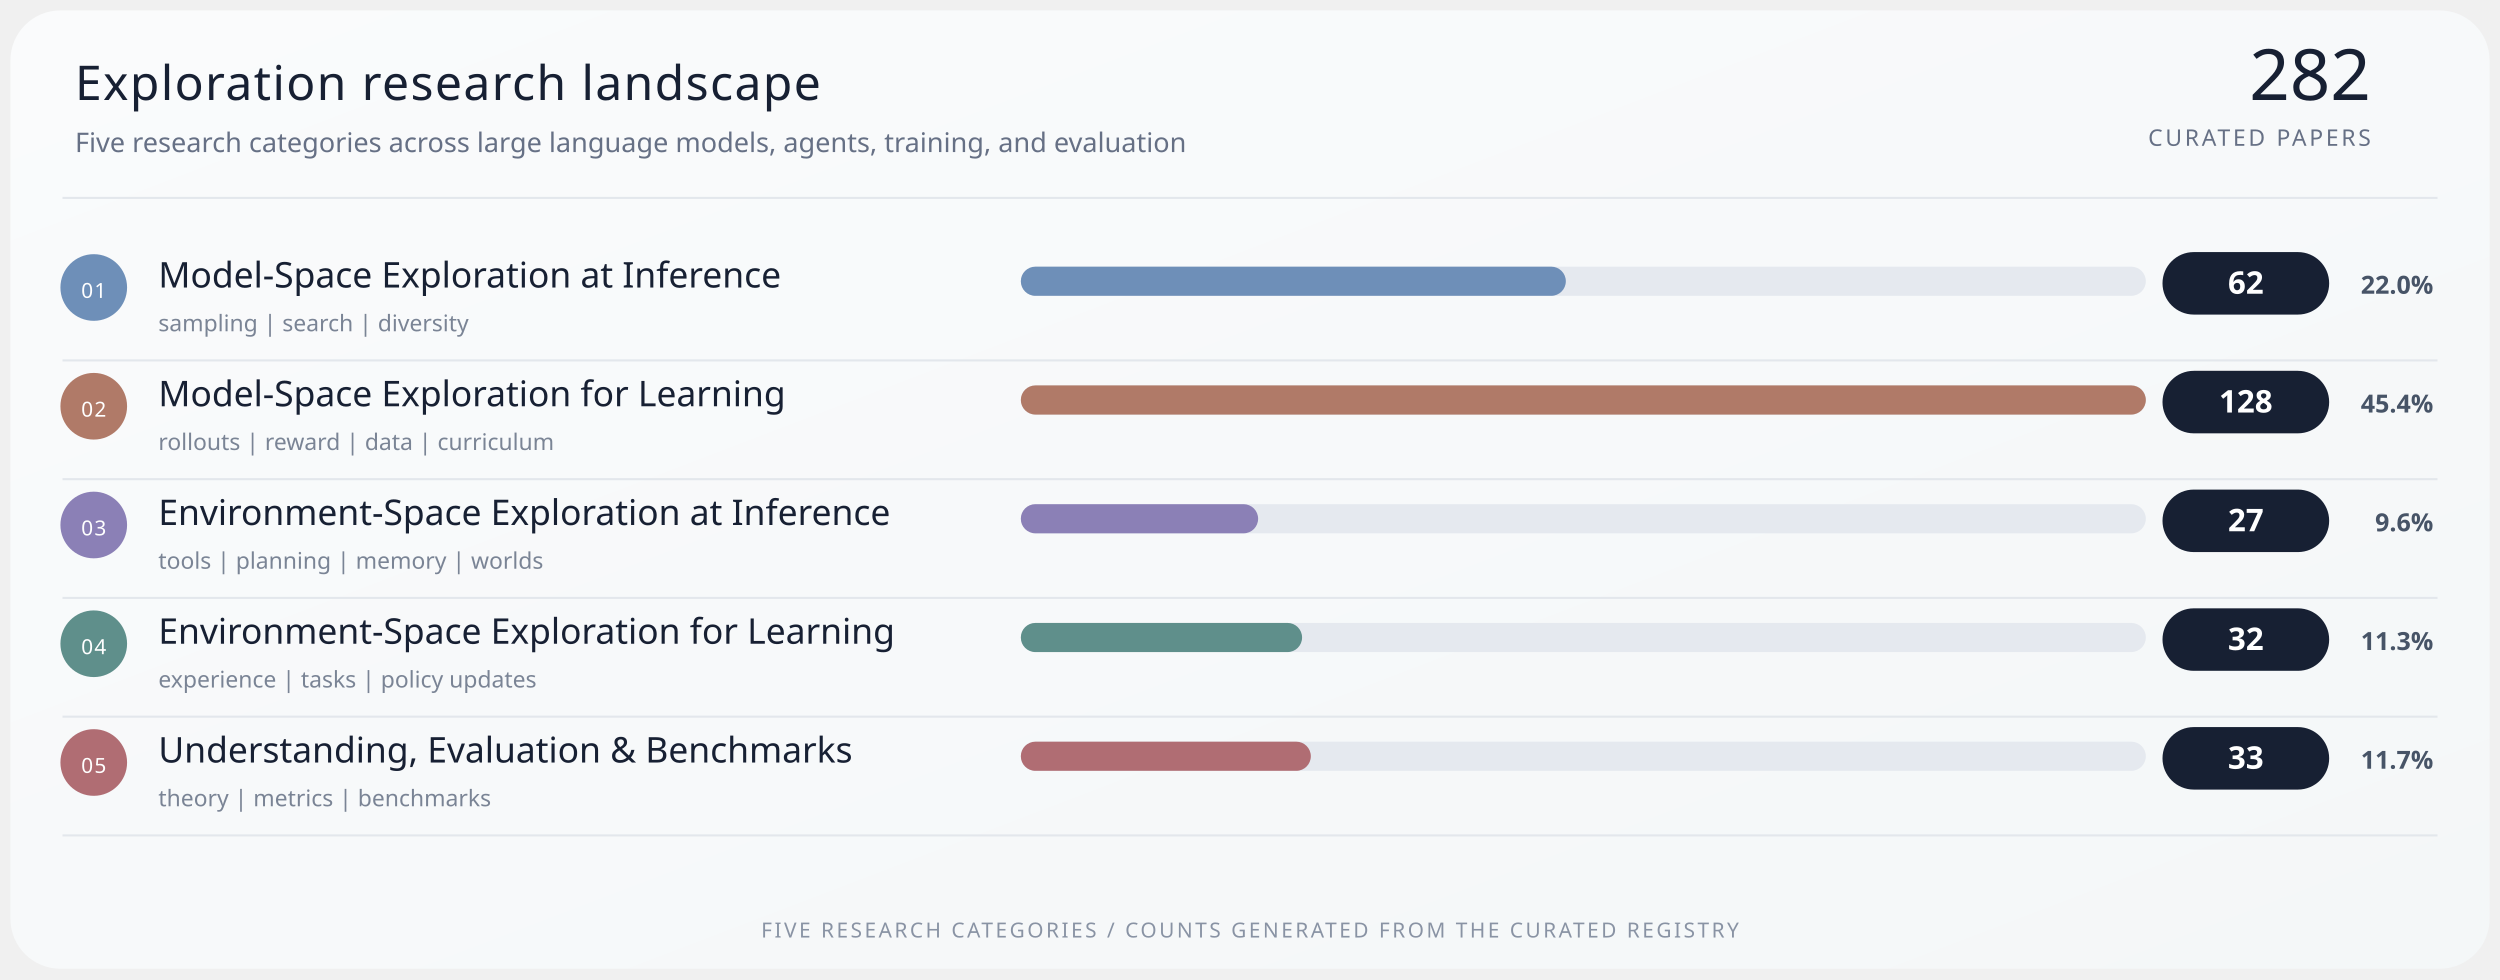
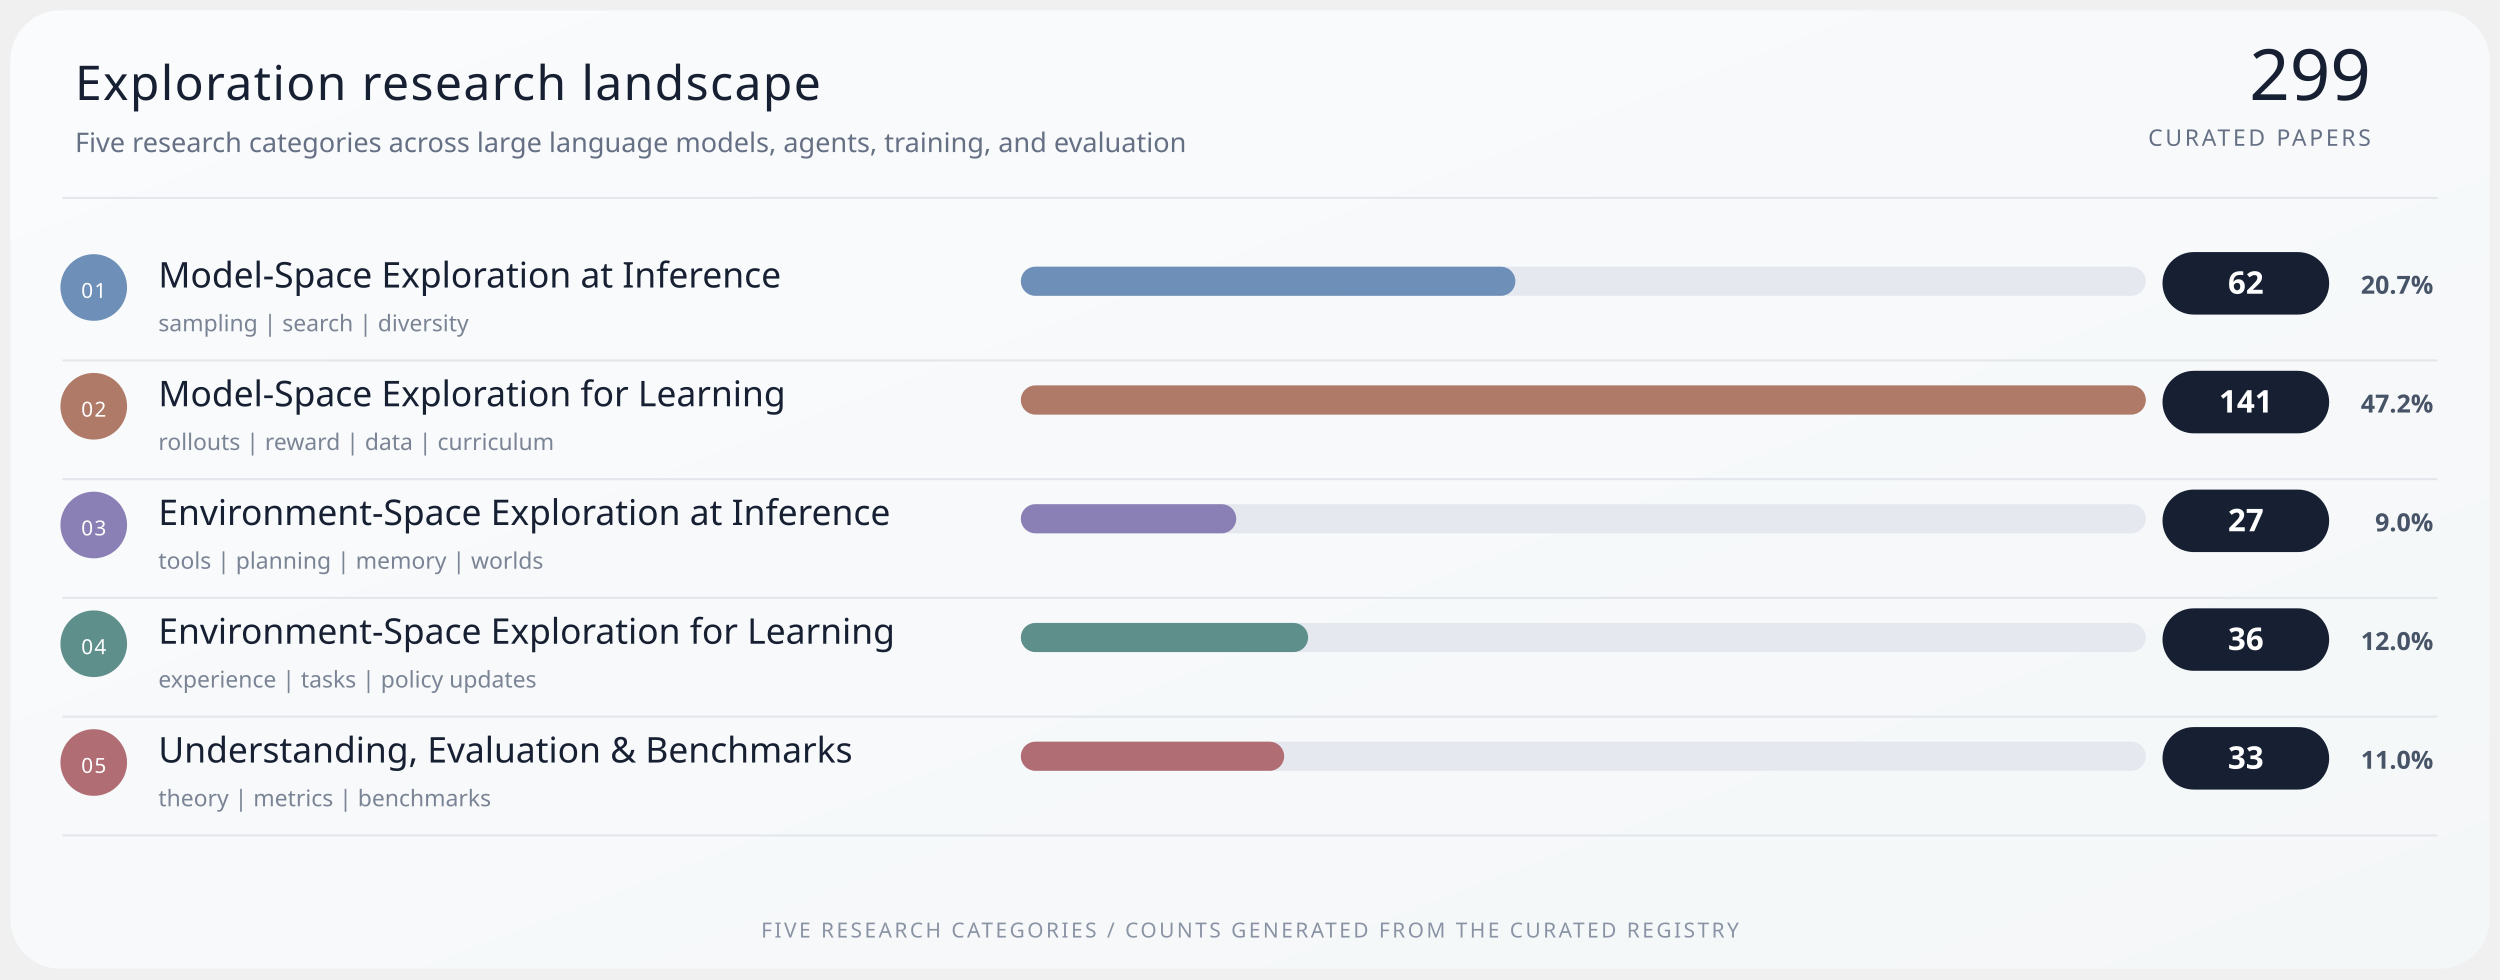
<svg xmlns="http://www.w3.org/2000/svg" width="1200" height="470" viewBox="0 0 1200 470" role="img" aria-labelledby="map-title map-description">
  <defs>
    <linearGradient id="map-background" x1="0" y1="0" x2="1" y2="1">
      <stop offset="0" stop-color="#FAFBFC" />
      <stop offset="1" stop-color="#F4F7F8" />
    </linearGradient>
    <style>
      text { font-family: "Avenir Next", "Trebuchet MS", sans-serif; }
      .map-heading { fill: #172033; font-size: 23px; font-weight: 500; letter-spacing: 0.7px; }
      .map-subtitle { fill: #667085; font-size: 13px; font-weight: 400; }
      .map-total { fill: #172033; font-size: 34px; font-weight: 500; }
      .map-total-label { fill: #667085; font-size: 11px; font-weight: 500; letter-spacing: 1.3px; }
      .track-index { fill: #FFFFFF; font-size: 10px; font-weight: 500; letter-spacing: 0.6px; }
      .track-title { fill: #172033; font-size: 17px; font-weight: 500; }
      .track-keywords { fill: #7A8495; font-size: 11px; font-weight: 400; }
      .count-chip { fill: #172033; }
      .track-count { fill: #FFFFFF; font-size: 15px; font-weight: 700; }
      .track-share { fill: #475467; font-size: 12px; font-weight: 600; }
      .bar-track { fill: #E5E9EF; }
      .row-line { stroke: #E3E7EC; stroke-width: 1; }
      .footer { fill: #8993A4; font-size: 10px; font-weight: 500; letter-spacing: 1.2px; }
    </style>
  </defs>
  <rect x="5" y="5" width="1190" height="460" rx="24" fill="url(#map-background)" />
  <text x="36" y="48" class="map-heading">Exploration research landscape</text>
  <text x="36" y="73" class="map-subtitle">Five research categories across large language models, agents, training, and evaluation</text>
-   <text x="1138" y="48" class="map-total" text-anchor="end">282</text>
+   <text x="1138" y="48" class="map-total" text-anchor="end">299</text>
  <text x="1138" y="70" class="map-total-label" text-anchor="end">CURATED PAPERS</text>
  <line x1="30" y1="95" x2="1170" y2="95" class="row-line" />
-   <g aria-label="Model-Space Exploration at Inference: 62 papers, 22.0 percent of the catalog">
+   <g aria-label="Model-Space Exploration at Inference: 62 papers, 20.7 percent of the catalog">
    <circle cx="45" cy="138" r="16" fill="#6E8FB8" />
    <text x="45" y="143" class="track-index" text-anchor="middle">01</text>
    <text x="76" y="138" class="track-title">Model-Space Exploration at Inference</text>
    <text x="76" y="159" class="track-keywords">sampling  |  search  |  diversity</text>
    <rect x="490" y="128" width="540" height="14" rx="7" class="bar-track" />
-     <rect x="490" y="128" width="261.6" height="14" rx="7" fill="#6E8FB8" />
+     <rect x="490" y="128" width="237.4" height="14" rx="7" fill="#6E8FB8" />
    <rect x="1038" y="121" width="80" height="30" rx="15" class="count-chip" />
    <text x="1078" y="141" class="track-count" text-anchor="middle">62</text>
-     <text x="1168" y="141" class="track-share" text-anchor="end">22.0%</text>
+     <text x="1168" y="141" class="track-share" text-anchor="end">20.7%</text>
    <line x1="30" y1="173" x2="1170" y2="173" class="row-line" />
  </g>
-   <g aria-label="Model-Space Exploration for Learning: 128 papers, 45.4 percent of the catalog">
+   <g aria-label="Model-Space Exploration for Learning: 141 papers, 47.2 percent of the catalog">
    <circle cx="45" cy="195" r="16" fill="#B07A68" />
    <text x="45" y="200" class="track-index" text-anchor="middle">02</text>
    <text x="76" y="195" class="track-title">Model-Space Exploration for Learning</text>
    <text x="76" y="216" class="track-keywords">rollouts  |  reward  |  data  |  curriculum</text>
    <rect x="490" y="185" width="540" height="14" rx="7" class="bar-track" />
    <rect x="490" y="185" width="540" height="14" rx="7" fill="#B07A68" />
    <rect x="1038" y="178" width="80" height="30" rx="15" class="count-chip" />
-     <text x="1078" y="198" class="track-count" text-anchor="middle">128</text>
-     <text x="1168" y="198" class="track-share" text-anchor="end">45.4%</text>
+     <text x="1078" y="198" class="track-count" text-anchor="middle">141</text>
+     <text x="1168" y="198" class="track-share" text-anchor="end">47.2%</text>
    <line x1="30" y1="230" x2="1170" y2="230" class="row-line" />
  </g>
-   <g aria-label="Environment-Space Exploration at Inference: 27 papers, 9.6 percent of the catalog">
+   <g aria-label="Environment-Space Exploration at Inference: 27 papers, 9.0 percent of the catalog">
    <circle cx="45" cy="252" r="16" fill="#8B80B6" />
    <text x="45" y="257" class="track-index" text-anchor="middle">03</text>
    <text x="76" y="252" class="track-title">Environment-Space Exploration at Inference</text>
    <text x="76" y="273" class="track-keywords">tools  |  planning  |  memory  |  worlds</text>
    <rect x="490" y="242" width="540" height="14" rx="7" class="bar-track" />
-     <rect x="490" y="242" width="113.9" height="14" rx="7" fill="#8B80B6" />
+     <rect x="490" y="242" width="103.4" height="14" rx="7" fill="#8B80B6" />
    <rect x="1038" y="235" width="80" height="30" rx="15" class="count-chip" />
    <text x="1078" y="255" class="track-count" text-anchor="middle">27</text>
-     <text x="1168" y="255" class="track-share" text-anchor="end">9.6%</text>
+     <text x="1168" y="255" class="track-share" text-anchor="end">9.0%</text>
    <line x1="30" y1="287" x2="1170" y2="287" class="row-line" />
  </g>
-   <g aria-label="Environment-Space Exploration for Learning: 32 papers, 11.3 percent of the catalog">
+   <g aria-label="Environment-Space Exploration for Learning: 36 papers, 12.0 percent of the catalog">
    <circle cx="45" cy="309" r="16" fill="#5F8F8B" />
    <text x="45" y="314" class="track-index" text-anchor="middle">04</text>
    <text x="76" y="309" class="track-title">Environment-Space Exploration for Learning</text>
    <text x="76" y="330" class="track-keywords">experience  |  tasks  |  policy updates</text>
    <rect x="490" y="299" width="540" height="14" rx="7" class="bar-track" />
-     <rect x="490" y="299" width="135" height="14" rx="7" fill="#5F8F8B" />
+     <rect x="490" y="299" width="137.9" height="14" rx="7" fill="#5F8F8B" />
    <rect x="1038" y="292" width="80" height="30" rx="15" class="count-chip" />
-     <text x="1078" y="312" class="track-count" text-anchor="middle">32</text>
-     <text x="1168" y="312" class="track-share" text-anchor="end">11.3%</text>
+     <text x="1078" y="312" class="track-count" text-anchor="middle">36</text>
+     <text x="1168" y="312" class="track-share" text-anchor="end">12.0%</text>
    <line x1="30" y1="344" x2="1170" y2="344" class="row-line" />
  </g>
-   <g aria-label="Understanding, Evaluation &amp; Benchmarks: 33 papers, 11.7 percent of the catalog">
+   <g aria-label="Understanding, Evaluation &amp; Benchmarks: 33 papers, 11.0 percent of the catalog">
    <circle cx="45" cy="366" r="16" fill="#B06D73" />
    <text x="45" y="371" class="track-index" text-anchor="middle">05</text>
    <text x="76" y="366" class="track-title">Understanding, Evaluation &amp; Benchmarks</text>
    <text x="76" y="387" class="track-keywords">theory  |  metrics  |  benchmarks</text>
    <rect x="490" y="356" width="540" height="14" rx="7" class="bar-track" />
-     <rect x="490" y="356" width="139.2" height="14" rx="7" fill="#B06D73" />
+     <rect x="490" y="356" width="126.4" height="14" rx="7" fill="#B06D73" />
    <rect x="1038" y="349" width="80" height="30" rx="15" class="count-chip" />
    <text x="1078" y="369" class="track-count" text-anchor="middle">33</text>
-     <text x="1168" y="369" class="track-share" text-anchor="end">11.7%</text>
+     <text x="1168" y="369" class="track-share" text-anchor="end">11.0%</text>
    <line x1="30" y1="401" x2="1170" y2="401" class="row-line" />
  </g>
  <text x="600" y="450" class="footer" text-anchor="middle">FIVE RESEARCH CATEGORIES  /  COUNTS GENERATED FROM THE CURATED REGISTRY</text>
</svg>
